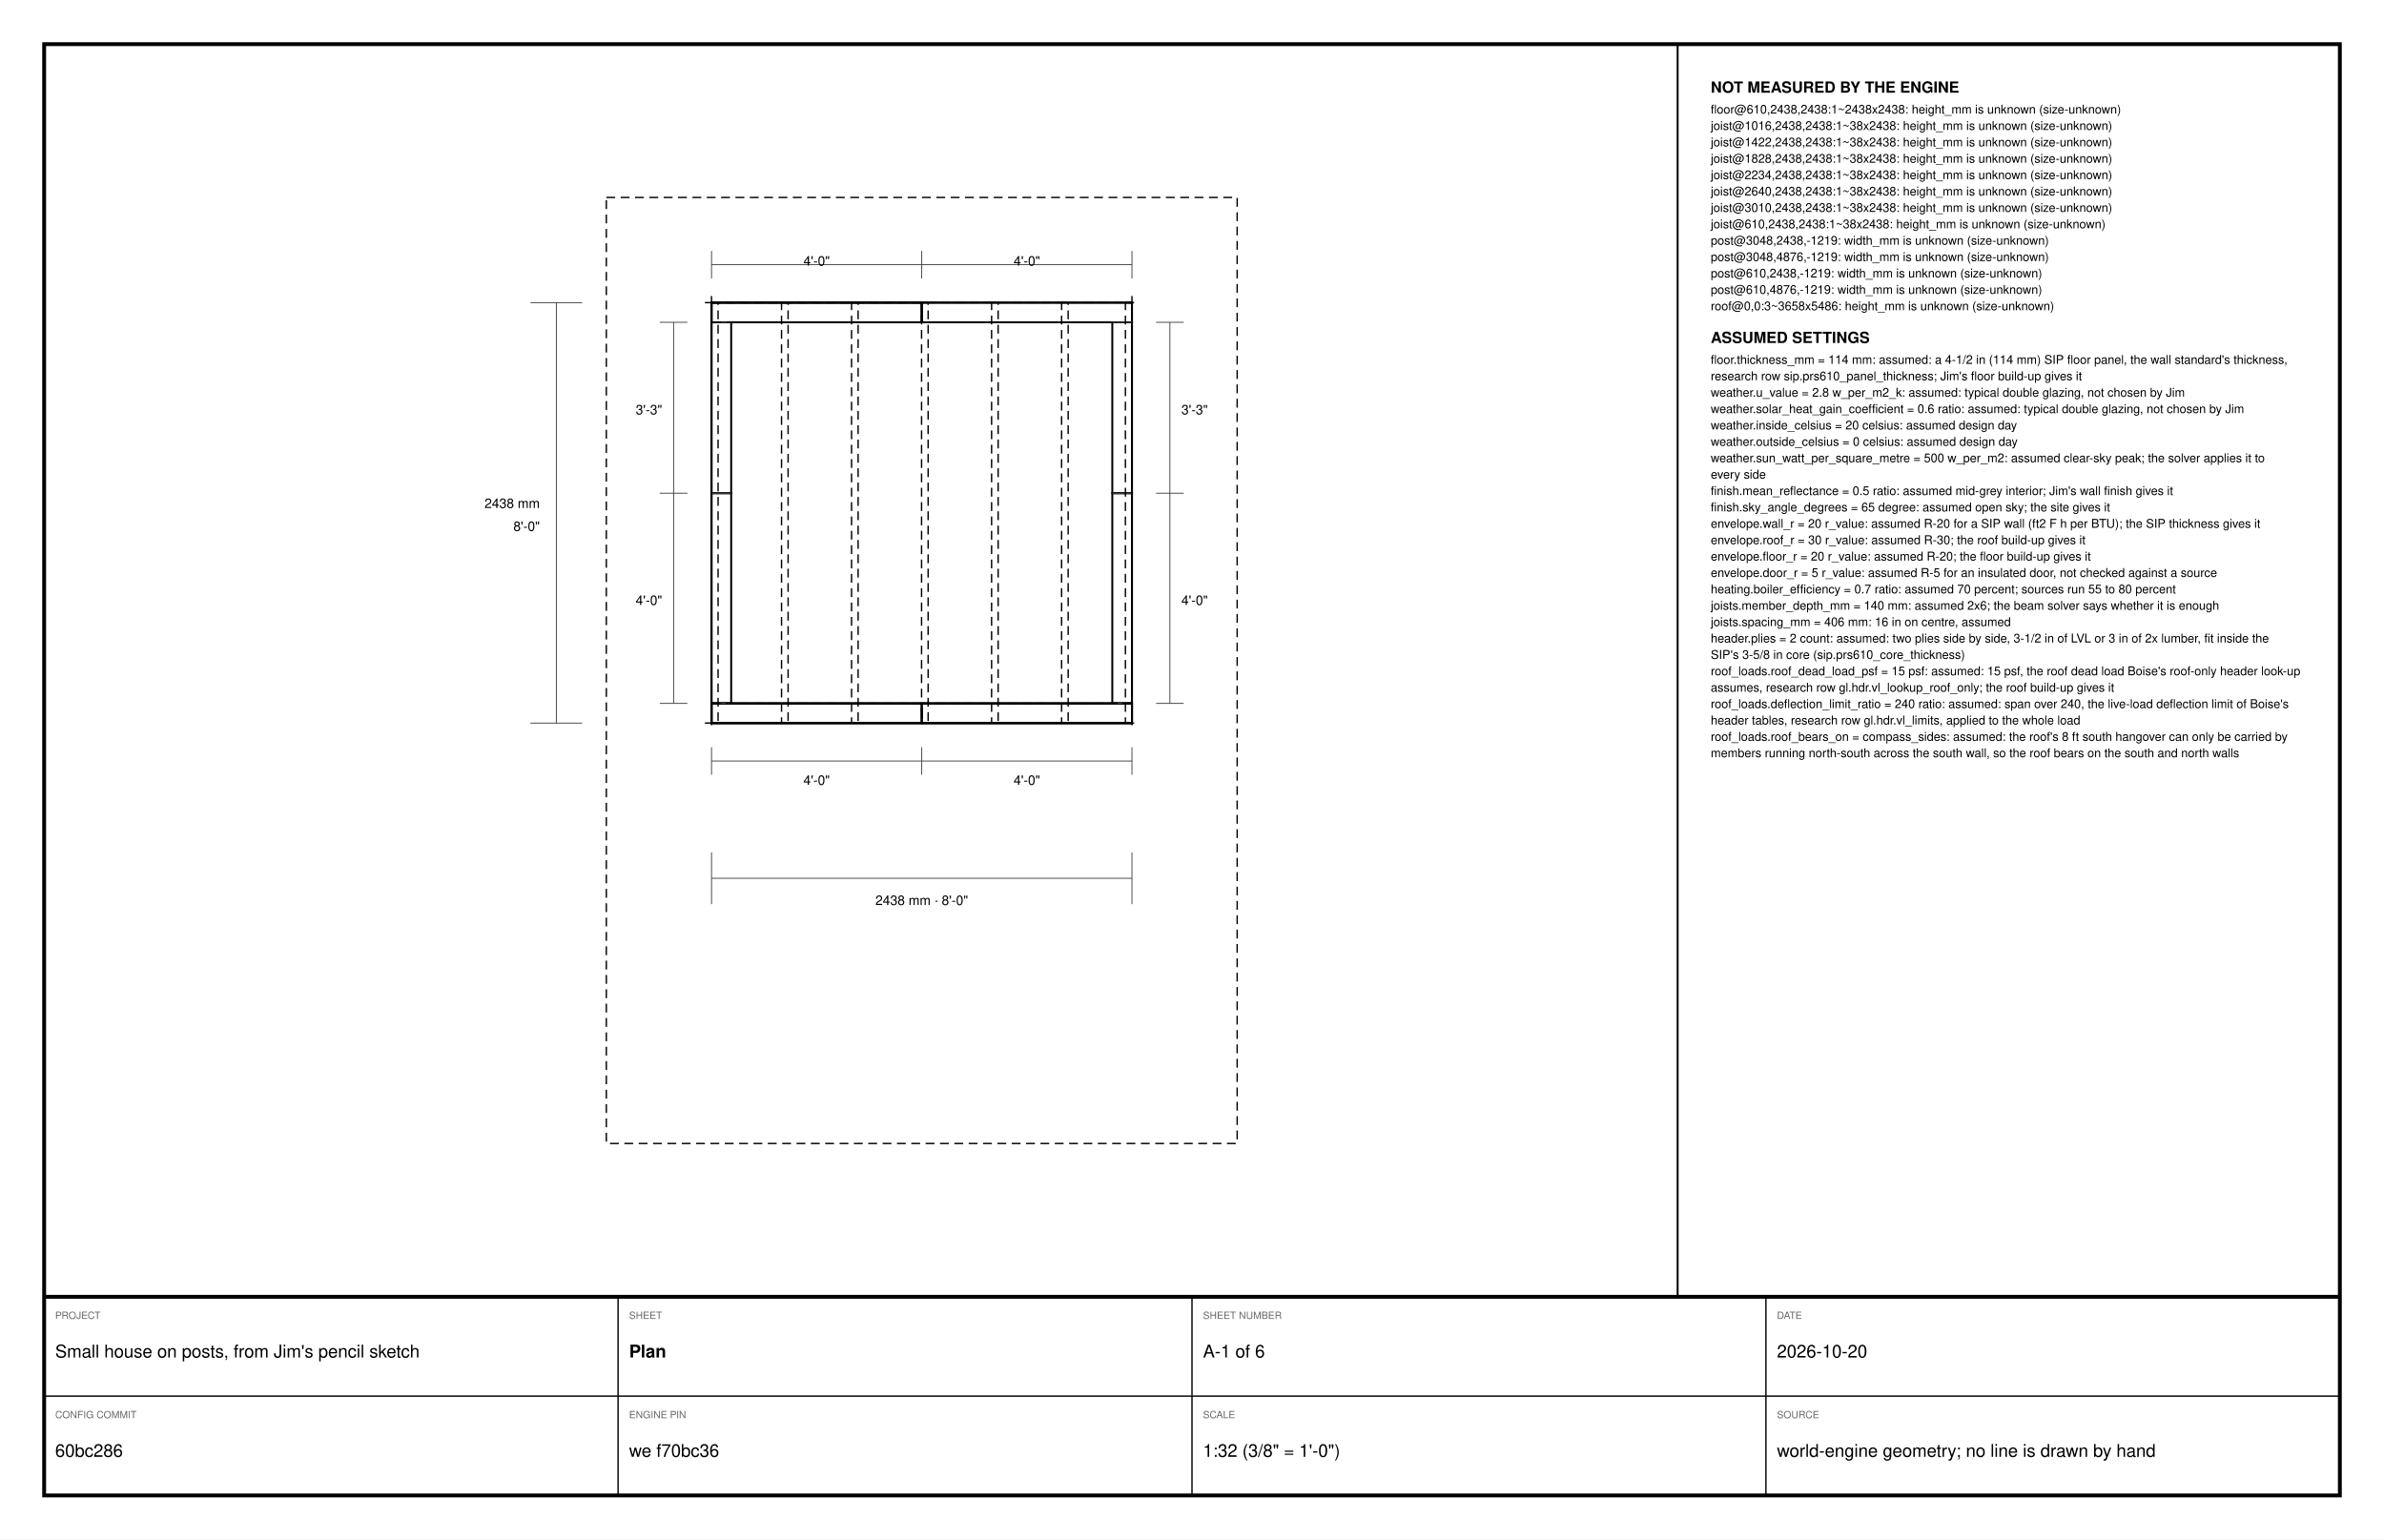
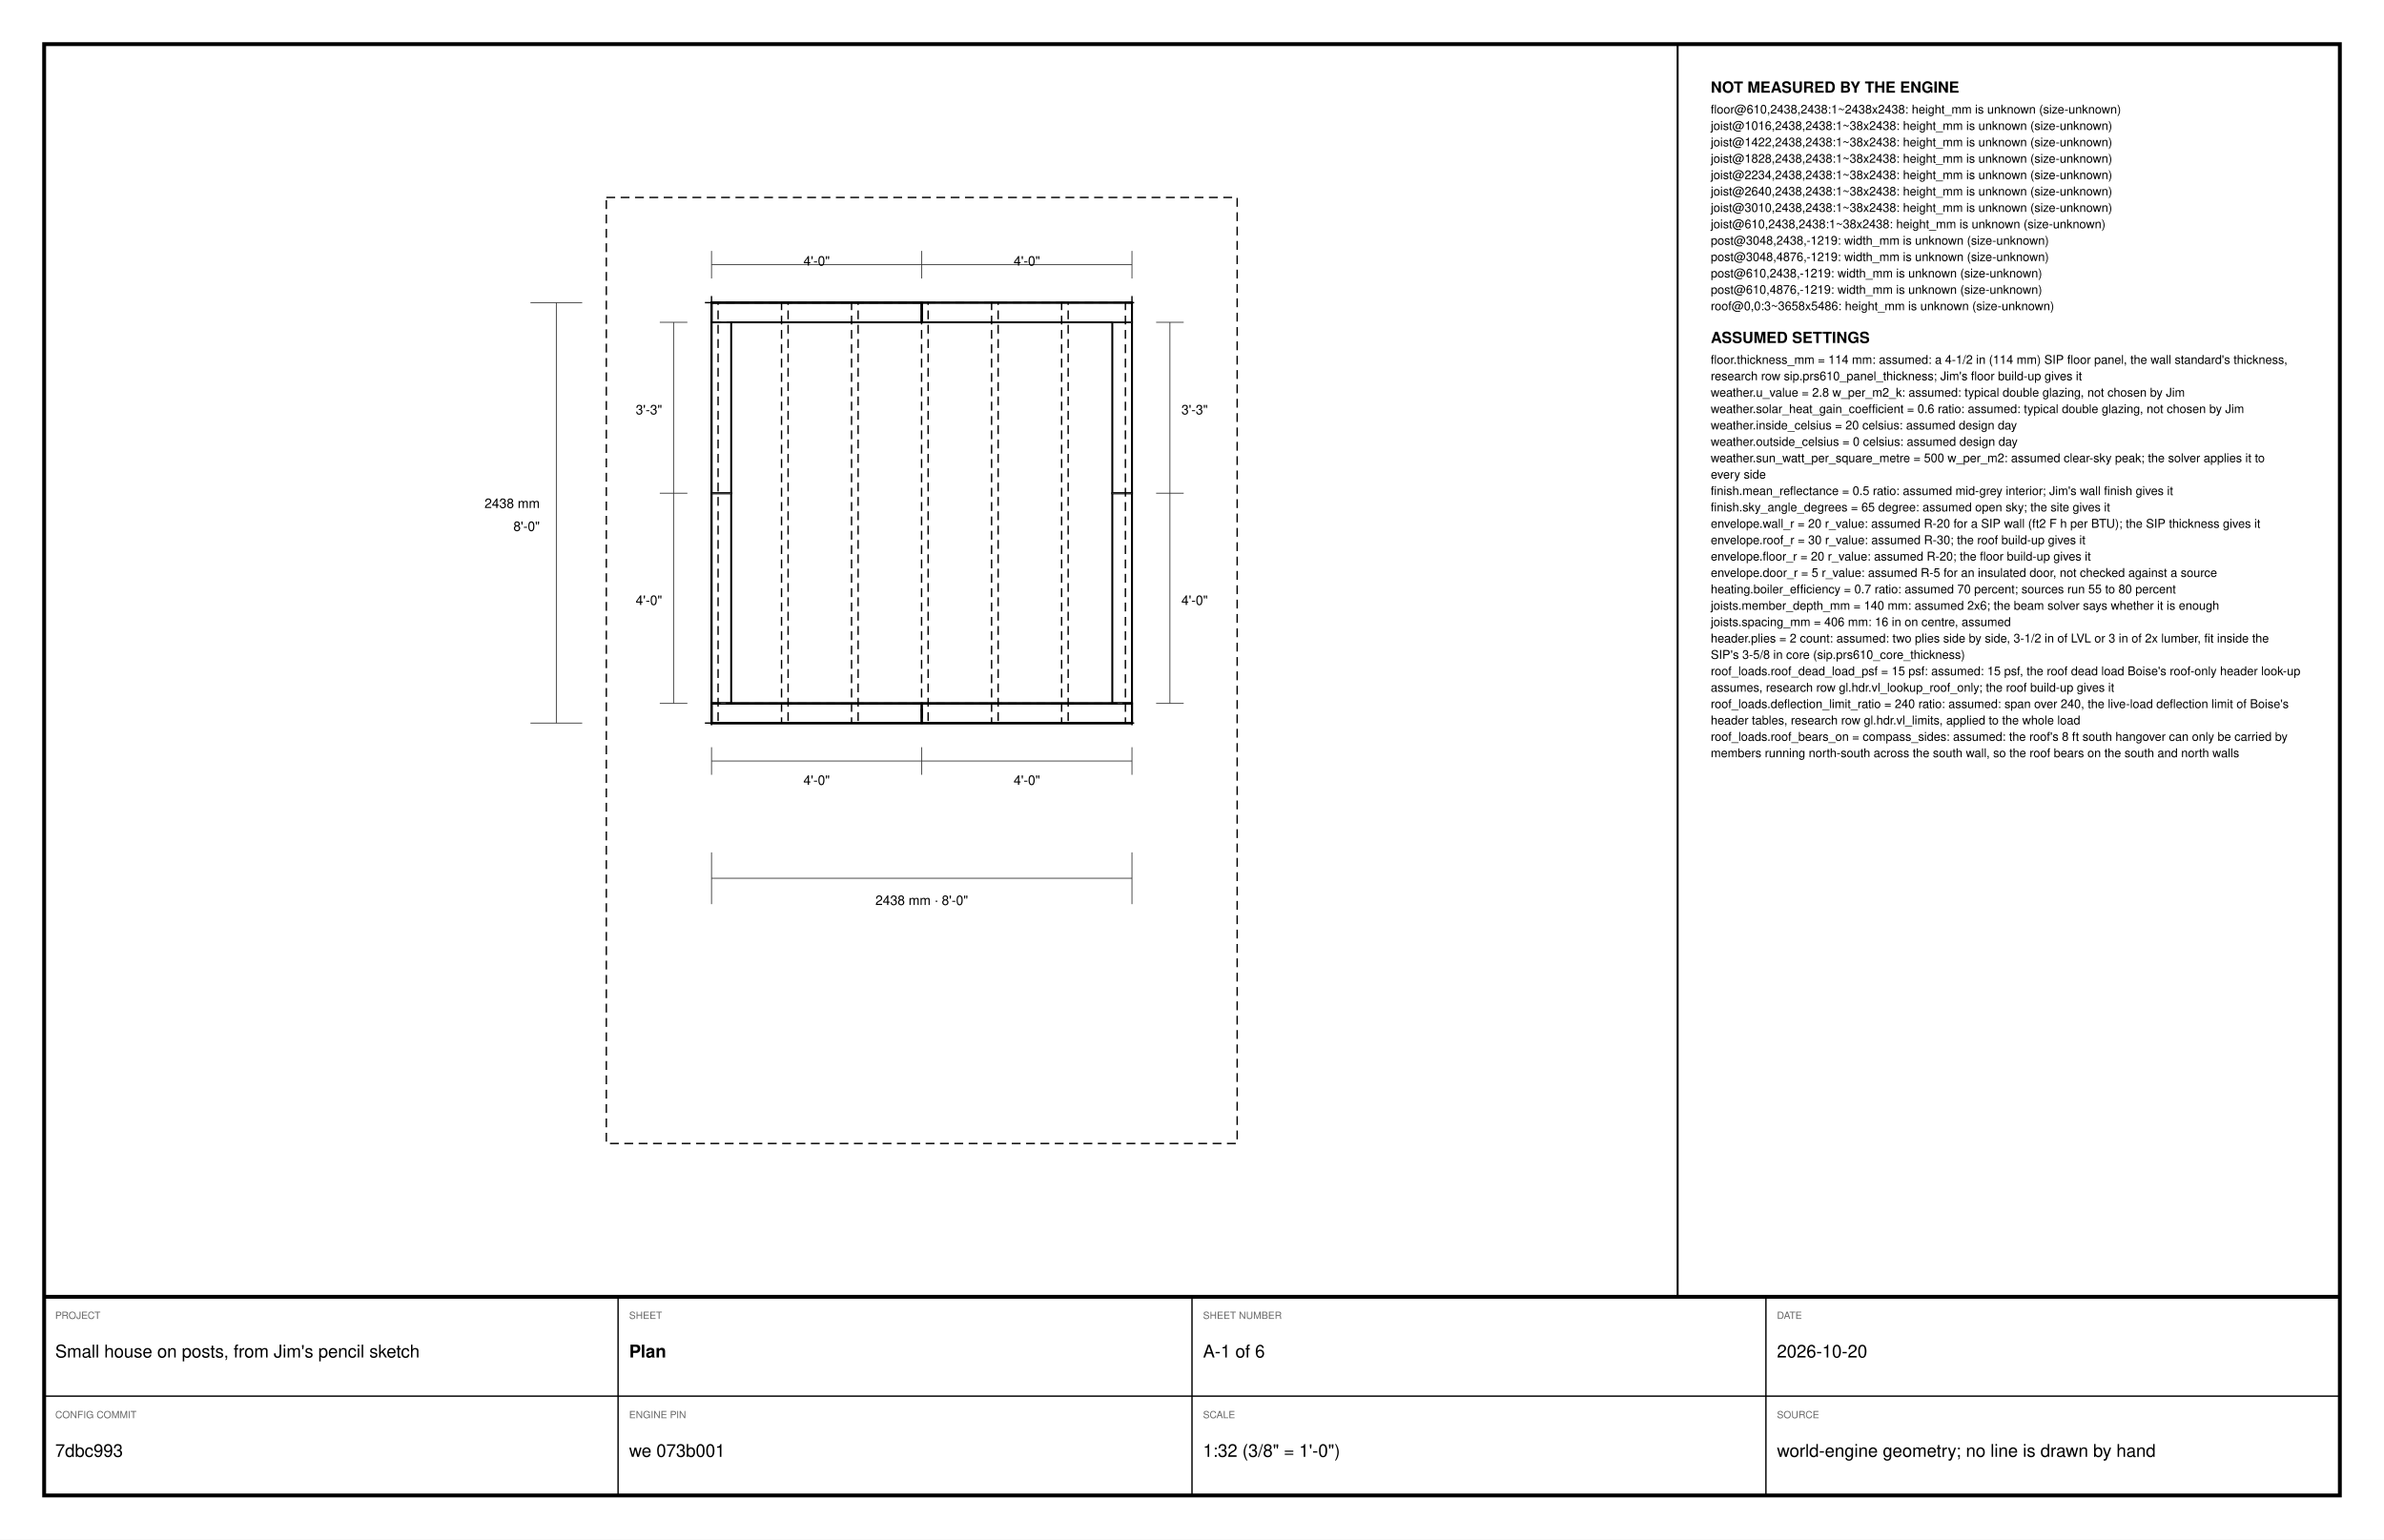
<svg xmlns="http://www.w3.org/2000/svg" width="432.000mm" height="279.000mm" viewBox="0 0 432.000 279.000" font-family="Helvetica, Arial, sans-serif">
  <rect width="432.000" height="279.000" fill="#ffffff" />
  <rect x="8.000" y="8.000" width="416.000" height="263.000" fill="none" stroke="#000000" stroke-width="0.700" />
  <rect x="128.934" y="54.844" width="38.094" height="3.563" fill="none" stroke="#000000" stroke-width="0.350" />
  <rect x="128.934" y="54.844" width="76.188" height="76.188" fill="none" stroke="#000000" stroke-width="0.350" />
  <rect x="128.934" y="127.469" width="76.188" height="3.563" fill="none" stroke="#000000" stroke-width="0.350" />
  <rect x="128.934" y="127.469" width="76.188" height="3.563" fill="none" stroke="#000000" stroke-width="0.350" />
  <rect x="167.028" y="127.469" width="38.094" height="3.563" fill="none" stroke="#000000" stroke-width="0.350" />
  <rect x="167.028" y="54.844" width="38.094" height="3.563" fill="none" stroke="#000000" stroke-width="0.350" />
  <rect x="201.559" y="89.375" width="3.563" height="38.094" fill="none" stroke="#000000" stroke-width="0.350" />
  <rect x="201.559" y="58.406" width="3.563" height="30.969" fill="none" stroke="#000000" stroke-width="0.350" />
  <rect x="128.934" y="127.469" width="38.094" height="3.563" fill="none" stroke="#000000" stroke-width="0.350" />
  <rect x="128.934" y="89.375" width="3.563" height="38.094" fill="none" stroke="#000000" stroke-width="0.350" />
  <rect x="128.934" y="58.406" width="3.563" height="30.969" fill="none" stroke="#000000" stroke-width="0.350" />
  <rect x="128.934" y="54.844" width="38.094" height="3.563" fill="none" stroke="#000000" stroke-width="0.350" />
  <line x1="201.559" y1="127.469" x2="205.122" y2="127.469" stroke="#555555" stroke-width="0.150" />
  <line x1="167.028" y1="131.031" x2="167.028" y2="127.469" stroke="#555555" stroke-width="0.150" />
  <line x1="201.559" y1="58.406" x2="205.122" y2="58.406" stroke="#555555" stroke-width="0.150" />
  <line x1="167.028" y1="58.406" x2="167.028" y2="54.844" stroke="#555555" stroke-width="0.150" />
  <line x1="201.559" y1="89.375" x2="205.122" y2="89.375" stroke="#555555" stroke-width="0.150" />
  <line x1="128.934" y1="127.469" x2="132.497" y2="127.469" stroke="#555555" stroke-width="0.150" />
  <line x1="128.934" y1="89.375" x2="132.497" y2="89.375" stroke="#555555" stroke-width="0.150" />
  <line x1="128.934" y1="58.406" x2="132.497" y2="58.406" stroke="#555555" stroke-width="0.150" />
  <rect x="167.028" y="127.469" width="38.094" height="3.563" fill="none" stroke="#000000" stroke-width="0.250" stroke-dasharray="1.6 1" />
  <rect x="167.028" y="127.469" width="38.094" height="3.563" fill="none" stroke="#000000" stroke-width="0.250" stroke-dasharray="1.6 1" />
  <rect x="128.934" y="127.469" width="38.094" height="3.563" fill="none" stroke="#000000" stroke-width="0.250" stroke-dasharray="1.6 1" />
  <rect x="128.934" y="127.469" width="38.094" height="3.563" fill="none" stroke="#000000" stroke-width="0.250" stroke-dasharray="1.6 1" />
  <rect x="128.934" y="54.844" width="38.094" height="3.563" fill="none" stroke="#000000" stroke-width="0.250" stroke-dasharray="1.6 1" />
  <line x1="127.734" y1="131.031" x2="130.134" y2="131.031" stroke="#000000" stroke-width="0.250" stroke-dasharray="1.6 1" />
  <line x1="128.934" y1="129.831" x2="128.934" y2="132.231" stroke="#000000" stroke-width="0.250" stroke-dasharray="1.6 1" />
  <line x1="203.922" y1="131.031" x2="206.322" y2="131.031" stroke="#000000" stroke-width="0.250" stroke-dasharray="1.6 1" />
  <line x1="205.122" y1="129.831" x2="205.122" y2="132.231" stroke="#000000" stroke-width="0.250" stroke-dasharray="1.6 1" />
  <line x1="127.734" y1="54.844" x2="130.134" y2="54.844" stroke="#000000" stroke-width="0.250" stroke-dasharray="1.6 1" />
  <line x1="128.934" y1="53.644" x2="128.934" y2="56.044" stroke="#000000" stroke-width="0.250" stroke-dasharray="1.6 1" />
  <line x1="203.922" y1="54.844" x2="206.322" y2="54.844" stroke="#000000" stroke-width="0.250" stroke-dasharray="1.6 1" />
  <line x1="205.122" y1="53.644" x2="205.122" y2="56.044" stroke="#000000" stroke-width="0.250" stroke-dasharray="1.6 1" />
  <rect x="128.934" y="54.844" width="76.188" height="76.188" fill="none" stroke="#000000" stroke-width="0.250" stroke-dasharray="1.6 1" />
  <rect x="128.934" y="54.844" width="1.188" height="76.188" fill="none" stroke="#000000" stroke-width="0.250" stroke-dasharray="1.6 1" />
  <rect x="141.622" y="54.844" width="1.188" height="76.188" fill="none" stroke="#000000" stroke-width="0.250" stroke-dasharray="1.6 1" />
  <rect x="154.309" y="54.844" width="1.188" height="76.188" fill="none" stroke="#000000" stroke-width="0.250" stroke-dasharray="1.6 1" />
  <rect x="166.997" y="54.844" width="1.188" height="76.188" fill="none" stroke="#000000" stroke-width="0.250" stroke-dasharray="1.6 1" />
  <rect x="179.684" y="54.844" width="1.188" height="76.188" fill="none" stroke="#000000" stroke-width="0.250" stroke-dasharray="1.6 1" />
  <rect x="192.372" y="54.844" width="1.188" height="76.188" fill="none" stroke="#000000" stroke-width="0.250" stroke-dasharray="1.6 1" />
  <rect x="203.934" y="54.844" width="1.188" height="76.188" fill="none" stroke="#000000" stroke-width="0.250" stroke-dasharray="1.6 1" />
  <rect x="109.872" y="35.781" width="114.313" height="171.438" fill="none" stroke="#000000" stroke-width="0.250" stroke-dasharray="1.6 1" />
  <line x1="128.934" y1="137.906" x2="205.122" y2="137.906" stroke="#333333" stroke-width="0.150" />
  <line x1="128.934" y1="140.406" x2="128.934" y2="135.406" stroke="#333333" stroke-width="0.150" />
  <line x1="167.028" y1="140.406" x2="167.028" y2="135.406" stroke="#333333" stroke-width="0.150" />
  <line x1="205.122" y1="140.406" x2="205.122" y2="135.406" stroke="#333333" stroke-width="0.150" />
  <text x="147.981" y="142.226" font-size="2.400" text-anchor="middle" fill="#000000">4'-0"</text>
  <text x="186.075" y="142.226" font-size="2.400" text-anchor="middle" fill="#000000">4'-0"</text>
  <line x1="128.934" y1="47.969" x2="205.122" y2="47.969" stroke="#333333" stroke-width="0.150" />
  <line x1="128.934" y1="50.469" x2="128.934" y2="45.469" stroke="#333333" stroke-width="0.150" />
  <line x1="167.028" y1="50.469" x2="167.028" y2="45.469" stroke="#333333" stroke-width="0.150" />
  <line x1="205.122" y1="50.469" x2="205.122" y2="45.469" stroke="#333333" stroke-width="0.150" />
  <text x="147.981" y="48.129" font-size="2.400" text-anchor="middle" fill="#000000">4'-0"</text>
  <text x="186.075" y="48.129" font-size="2.400" text-anchor="middle" fill="#000000">4'-0"</text>
  <line x1="122.059" y1="127.469" x2="122.059" y2="58.406" stroke="#333333" stroke-width="0.150" />
  <line x1="119.559" y1="127.469" x2="124.559" y2="127.469" stroke="#333333" stroke-width="0.150" />
  <line x1="119.559" y1="89.375" x2="124.559" y2="89.375" stroke="#333333" stroke-width="0.150" />
  <line x1="119.559" y1="58.406" x2="124.559" y2="58.406" stroke="#333333" stroke-width="0.150" />
  <text x="119.979" y="109.622" font-size="2.400" text-anchor="end" fill="#000000">4'-0"</text>
  <text x="119.979" y="75.091" font-size="2.400" text-anchor="end" fill="#000000">3'-3"</text>
  <line x1="211.997" y1="127.469" x2="211.997" y2="58.406" stroke="#333333" stroke-width="0.150" />
  <line x1="209.497" y1="127.469" x2="214.497" y2="127.469" stroke="#333333" stroke-width="0.150" />
  <line x1="209.497" y1="89.375" x2="214.497" y2="89.375" stroke="#333333" stroke-width="0.150" />
  <line x1="209.497" y1="58.406" x2="214.497" y2="58.406" stroke="#333333" stroke-width="0.150" />
  <text x="214.077" y="109.622" font-size="2.400" text-anchor="start" fill="#000000">4'-0"</text>
  <text x="214.077" y="75.091" font-size="2.400" text-anchor="start" fill="#000000">3'-3"</text>
  <line x1="128.934" y1="159.156" x2="205.122" y2="159.156" stroke="#333333" stroke-width="0.150" />
  <line x1="128.934" y1="163.844" x2="128.934" y2="154.469" stroke="#333333" stroke-width="0.150" />
  <line x1="205.122" y1="163.844" x2="205.122" y2="154.469" stroke="#333333" stroke-width="0.150" />
  <text x="167.028" y="163.996" font-size="2.400" text-anchor="middle" fill="#000000">2438 mm · 8'-0"</text>
  <line x1="100.809" y1="131.031" x2="100.809" y2="54.844" stroke="#333333" stroke-width="0.150" />
  <line x1="96.122" y1="131.031" x2="105.497" y2="131.031" stroke="#333333" stroke-width="0.150" />
  <line x1="96.122" y1="54.844" x2="105.497" y2="54.844" stroke="#333333" stroke-width="0.150" />
  <text x="97.809" y="92.058" font-size="2.400" text-anchor="end" fill="#000000">2438 mm</text>
  <text x="97.809" y="96.218" font-size="2.400" text-anchor="end" fill="#000000">8'-0"</text>
  <text x="310.000" y="16.800" font-size="2.800" text-anchor="start" fill="#000000" font-weight="bold">NOT MEASURED BY THE ENGINE</text>
  <text x="310.000" y="20.580" font-size="2.200" text-anchor="start" fill="#000000">floor@610,2438,2438:1~2438x2438: height_mm is unknown (size-unknown)</text>
  <text x="310.000" y="23.550" font-size="2.200" text-anchor="start" fill="#000000">joist@1016,2438,2438:1~38x2438: height_mm is unknown (size-unknown)</text>
  <text x="310.000" y="26.520" font-size="2.200" text-anchor="start" fill="#000000">joist@1422,2438,2438:1~38x2438: height_mm is unknown (size-unknown)</text>
  <text x="310.000" y="29.490" font-size="2.200" text-anchor="start" fill="#000000">joist@1828,2438,2438:1~38x2438: height_mm is unknown (size-unknown)</text>
  <text x="310.000" y="32.460" font-size="2.200" text-anchor="start" fill="#000000">joist@2234,2438,2438:1~38x2438: height_mm is unknown (size-unknown)</text>
  <text x="310.000" y="35.430" font-size="2.200" text-anchor="start" fill="#000000">joist@2640,2438,2438:1~38x2438: height_mm is unknown (size-unknown)</text>
  <text x="310.000" y="38.400" font-size="2.200" text-anchor="start" fill="#000000">joist@3010,2438,2438:1~38x2438: height_mm is unknown (size-unknown)</text>
  <text x="310.000" y="41.370" font-size="2.200" text-anchor="start" fill="#000000">joist@610,2438,2438:1~38x2438: height_mm is unknown (size-unknown)</text>
  <text x="310.000" y="44.340" font-size="2.200" text-anchor="start" fill="#000000">post@3048,2438,-1219: width_mm is unknown (size-unknown)</text>
  <text x="310.000" y="47.310" font-size="2.200" text-anchor="start" fill="#000000">post@3048,4876,-1219: width_mm is unknown (size-unknown)</text>
  <text x="310.000" y="50.280" font-size="2.200" text-anchor="start" fill="#000000">post@610,2438,-1219: width_mm is unknown (size-unknown)</text>
  <text x="310.000" y="53.250" font-size="2.200" text-anchor="start" fill="#000000">post@610,4876,-1219: width_mm is unknown (size-unknown)</text>
  <text x="310.000" y="56.220" font-size="2.200" text-anchor="start" fill="#000000">roof@0,0:3~3658x5486: height_mm is unknown (size-unknown)</text>
  <text x="310.000" y="59.190" font-size="2.200" text-anchor="start" fill="#000000" />
  <text x="310.000" y="62.160" font-size="2.800" text-anchor="start" fill="#000000" font-weight="bold">ASSUMED SETTINGS</text>
  <text x="310.000" y="65.940" font-size="2.200" text-anchor="start" fill="#000000">floor.thickness_mm = 114 mm: assumed: a 4-1/2 in (114 mm) SIP floor panel, the wall standard's thickness,</text>
  <text x="310.000" y="68.910" font-size="2.200" text-anchor="start" fill="#000000">    research row sip.prs610_panel_thickness; Jim's floor build-up gives it</text>
  <text x="310.000" y="71.880" font-size="2.200" text-anchor="start" fill="#000000">weather.u_value = 2.8 w_per_m2_k: assumed: typical double glazing, not chosen by Jim</text>
  <text x="310.000" y="74.850" font-size="2.200" text-anchor="start" fill="#000000">weather.solar_heat_gain_coefficient = 0.6 ratio: assumed: typical double glazing, not chosen by Jim</text>
  <text x="310.000" y="77.820" font-size="2.200" text-anchor="start" fill="#000000">weather.inside_celsius = 20 celsius: assumed design day</text>
  <text x="310.000" y="80.790" font-size="2.200" text-anchor="start" fill="#000000">weather.outside_celsius = 0 celsius: assumed design day</text>
  <text x="310.000" y="83.760" font-size="2.200" text-anchor="start" fill="#000000">weather.sun_watt_per_square_metre = 500 w_per_m2: assumed clear-sky peak; the solver applies it to</text>
  <text x="310.000" y="86.730" font-size="2.200" text-anchor="start" fill="#000000">    every side</text>
  <text x="310.000" y="89.700" font-size="2.200" text-anchor="start" fill="#000000">finish.mean_reflectance = 0.5 ratio: assumed mid-grey interior; Jim's wall finish gives it</text>
  <text x="310.000" y="92.670" font-size="2.200" text-anchor="start" fill="#000000">finish.sky_angle_degrees = 65 degree: assumed open sky; the site gives it</text>
  <text x="310.000" y="95.640" font-size="2.200" text-anchor="start" fill="#000000">envelope.wall_r = 20 r_value: assumed R-20 for a SIP wall (ft2 F h per BTU); the SIP thickness gives it</text>
  <text x="310.000" y="98.610" font-size="2.200" text-anchor="start" fill="#000000">envelope.roof_r = 30 r_value: assumed R-30; the roof build-up gives it</text>
  <text x="310.000" y="101.580" font-size="2.200" text-anchor="start" fill="#000000">envelope.floor_r = 20 r_value: assumed R-20; the floor build-up gives it</text>
  <text x="310.000" y="104.550" font-size="2.200" text-anchor="start" fill="#000000">envelope.door_r = 5 r_value: assumed R-5 for an insulated door, not checked against a source</text>
  <text x="310.000" y="107.520" font-size="2.200" text-anchor="start" fill="#000000">heating.boiler_efficiency = 0.7 ratio: assumed 70 percent; sources run 55 to 80 percent</text>
  <text x="310.000" y="110.490" font-size="2.200" text-anchor="start" fill="#000000">joists.member_depth_mm = 140 mm: assumed 2x6; the beam solver says whether it is enough</text>
  <text x="310.000" y="113.460" font-size="2.200" text-anchor="start" fill="#000000">joists.spacing_mm = 406 mm: 16 in on centre, assumed</text>
  <text x="310.000" y="116.430" font-size="2.200" text-anchor="start" fill="#000000">header.plies = 2 count: assumed: two plies side by side, 3-1/2 in of LVL or 3 in of 2x lumber, fit inside the</text>
  <text x="310.000" y="119.400" font-size="2.200" text-anchor="start" fill="#000000">    SIP's 3-5/8 in core (sip.prs610_core_thickness)</text>
  <text x="310.000" y="122.370" font-size="2.200" text-anchor="start" fill="#000000">roof_loads.roof_dead_load_psf = 15 psf: assumed: 15 psf, the roof dead load Boise's roof-only header look-up</text>
  <text x="310.000" y="125.340" font-size="2.200" text-anchor="start" fill="#000000">    assumes, research row gl.hdr.vl_lookup_roof_only; the roof build-up gives it</text>
  <text x="310.000" y="128.310" font-size="2.200" text-anchor="start" fill="#000000">roof_loads.deflection_limit_ratio = 240 ratio: assumed: span over 240, the live-load deflection limit of Boise's</text>
  <text x="310.000" y="131.280" font-size="2.200" text-anchor="start" fill="#000000">    header tables, research row gl.hdr.vl_limits, applied to the whole load</text>
  <text x="310.000" y="134.250" font-size="2.200" text-anchor="start" fill="#000000">roof_loads.roof_bears_on =  compass_sides: assumed: the roof's 8 ft south hangover can only be carried by</text>
  <text x="310.000" y="137.220" font-size="2.200" text-anchor="start" fill="#000000">    members running north-south across the south wall, so the roof bears on the south and north walls</text>
  <text x="310.000" y="140.190" font-size="2.200" text-anchor="start" fill="#000000" />
  <line x1="304.000" y1="8.000" x2="304.000" y2="235.000" stroke="#000000" stroke-width="0.350" />
  <text x="10.000" y="239.000" font-size="1.800" text-anchor="start" fill="#666666">PROJECT</text>
  <text x="10.000" y="246.000" font-size="3.200" text-anchor="start" fill="#000000">Small house on posts, from Jim's pencil sketch</text>
  <text x="114.000" y="239.000" font-size="1.800" text-anchor="start" fill="#666666">SHEET</text>
  <text x="114.000" y="246.000" font-size="3.200" text-anchor="start" fill="#000000" font-weight="bold">Plan</text>
  <text x="218.000" y="239.000" font-size="1.800" text-anchor="start" fill="#666666">SHEET NUMBER</text>
  <text x="218.000" y="246.000" font-size="3.200" text-anchor="start" fill="#000000">A-1 of 6</text>
  <text x="322.000" y="239.000" font-size="1.800" text-anchor="start" fill="#666666">DATE</text>
  <text x="322.000" y="246.000" font-size="3.200" text-anchor="start" fill="#000000">2026-10-20</text>
  <text x="10.000" y="257.000" font-size="1.800" text-anchor="start" fill="#666666">CONFIG COMMIT</text>
-   <text x="10.000" y="264.000" font-size="3.200" text-anchor="start" fill="#000000">60bc286</text>
+   <text x="10.000" y="264.000" font-size="3.200" text-anchor="start" fill="#000000">7dbc993</text>
  <text x="114.000" y="257.000" font-size="1.800" text-anchor="start" fill="#666666">ENGINE PIN</text>
-   <text x="114.000" y="264.000" font-size="3.200" text-anchor="start" fill="#000000">we f70bc36</text>
+   <text x="114.000" y="264.000" font-size="3.200" text-anchor="start" fill="#000000">we 073b001</text>
  <text x="218.000" y="257.000" font-size="1.800" text-anchor="start" fill="#666666">SCALE</text>
  <text x="218.000" y="264.000" font-size="3.200" text-anchor="start" fill="#000000">1:32 (3/8" = 1'-0")</text>
  <text x="322.000" y="257.000" font-size="1.800" text-anchor="start" fill="#666666">SOURCE</text>
  <text x="322.000" y="264.000" font-size="3.200" text-anchor="start" fill="#000000">world-engine geometry; no line is drawn by hand</text>
  <line x1="8.000" y1="235.000" x2="424.000" y2="235.000" stroke="#000000" stroke-width="0.700" />
  <line x1="8.000" y1="253.000" x2="424.000" y2="253.000" stroke="#000000" stroke-width="0.250" />
  <line x1="112.000" y1="235.000" x2="112.000" y2="271.000" stroke="#000000" stroke-width="0.250" />
  <line x1="216.000" y1="235.000" x2="216.000" y2="271.000" stroke="#000000" stroke-width="0.250" />
  <line x1="320.000" y1="235.000" x2="320.000" y2="271.000" stroke="#000000" stroke-width="0.250" />
</svg>
